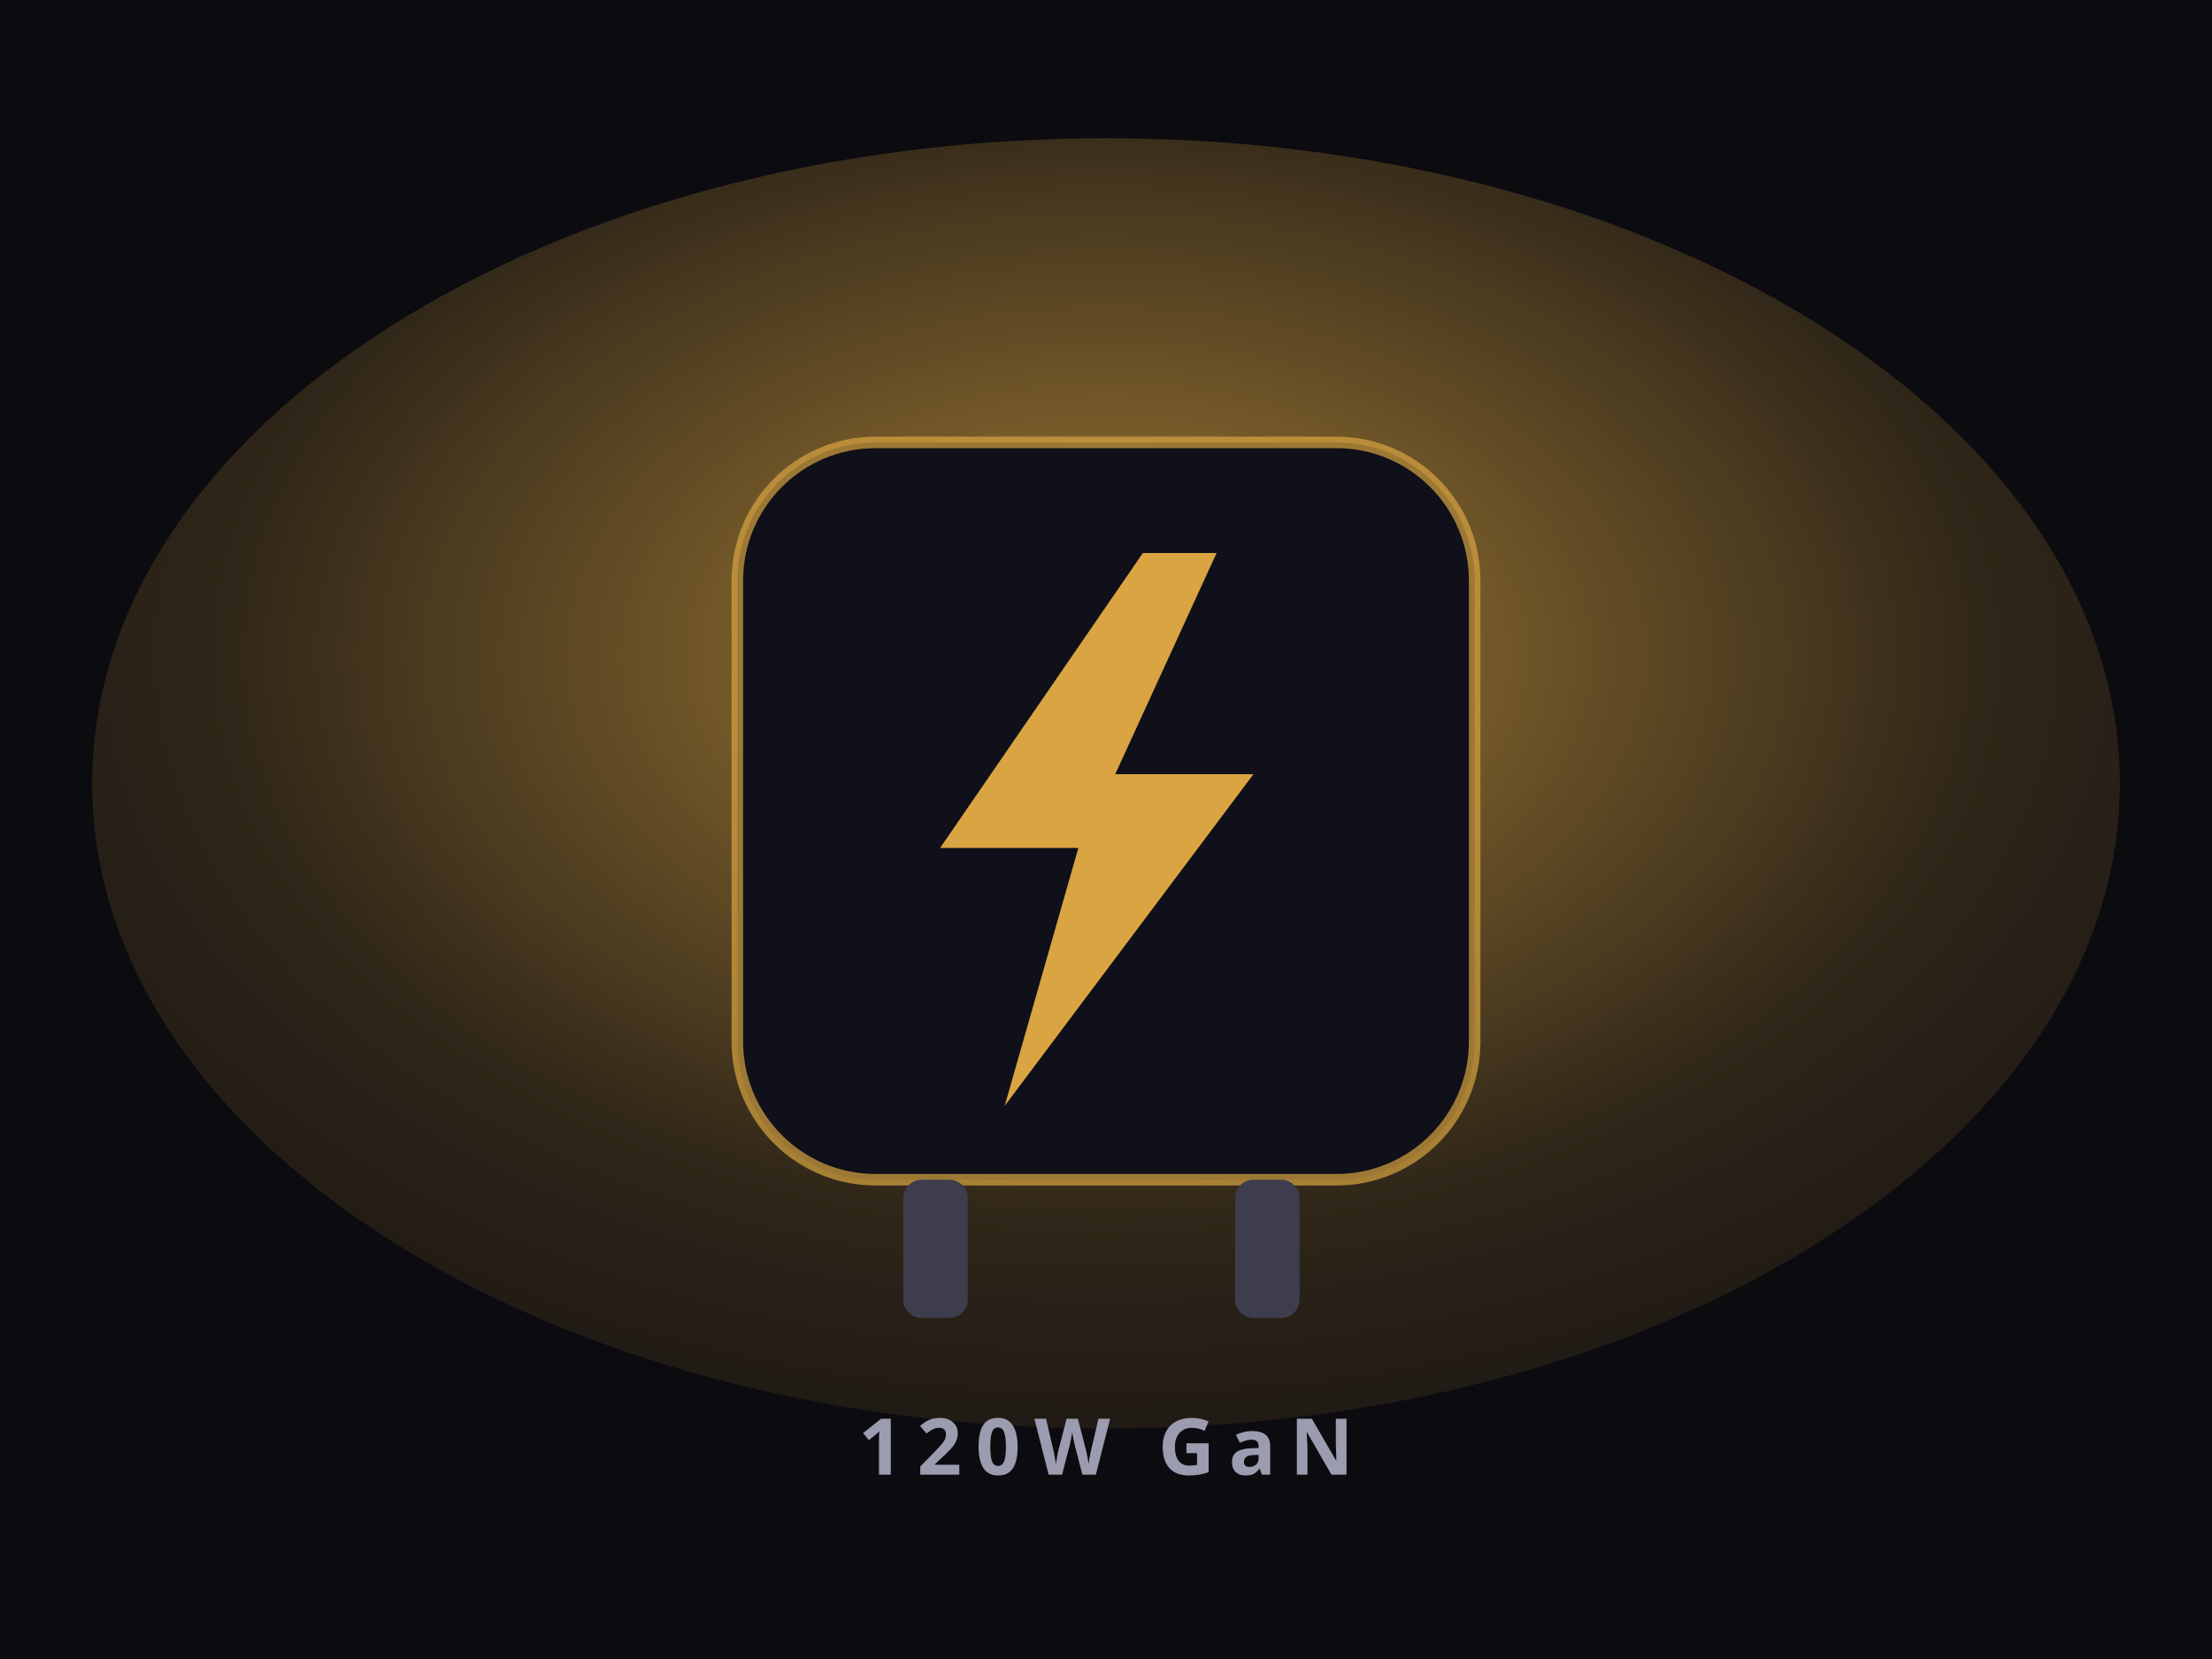
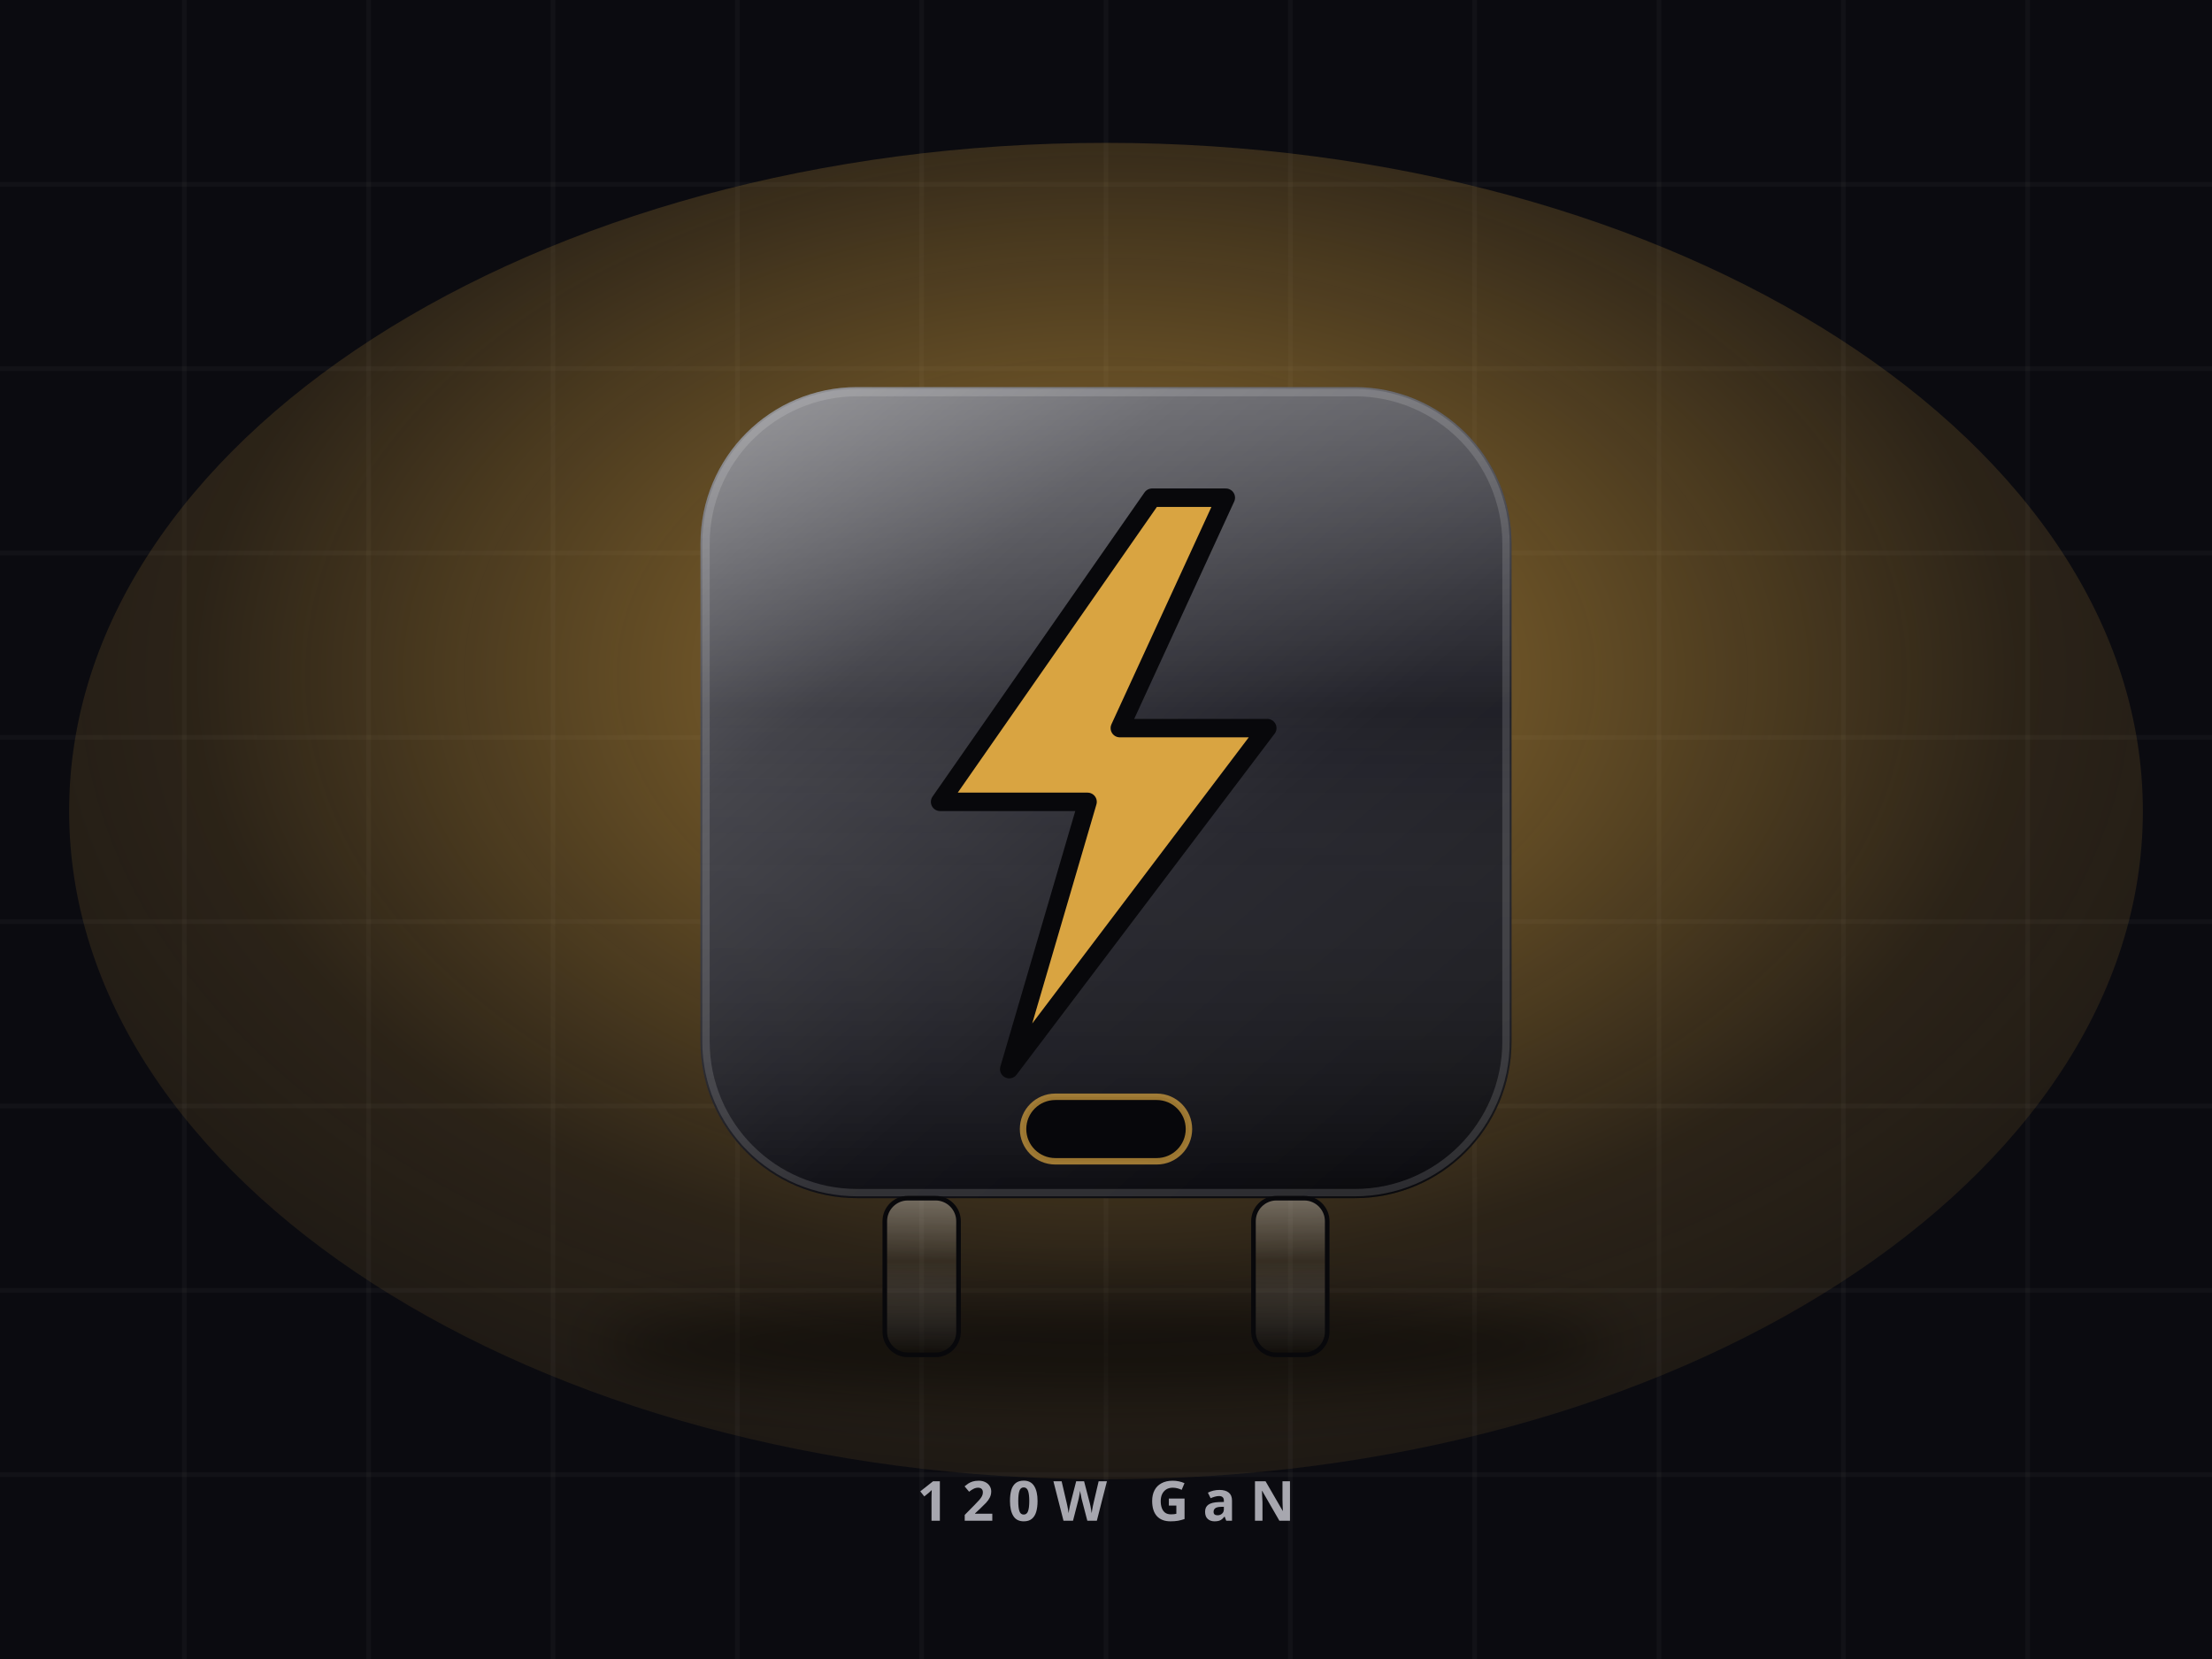
<svg xmlns="http://www.w3.org/2000/svg" viewBox="0 0 480 360" role="img" aria-label="">
  <defs>
-     <radialGradient id="ag" cx="0.5" cy="0.4" r="0.8">
-       <stop offset="0" stop-color="#d9a441" stop-opacity="0.75" />
-       <stop offset="0.55" stop-color="#d9a441" stop-opacity="0.18" />
+     <radialGradient id="agchargerd9a44116161e" cx="0.5" cy="0.4" r="0.8">
+       <stop offset="0" stop-color="#d9a441" stop-opacity="0.7" />
+       <stop offset="0.55" stop-color="#d9a441" stop-opacity="0.16" />
      <stop offset="1" stop-color="#d9a441" stop-opacity="0" />
    </radialGradient>
-     <linearGradient id="al" x1="0" y1="0" x2="1" y2="0">
+     <linearGradient id="alchargerd9a44116161e" x1="0" y1="0" x2="1" y2="0">
      <stop offset="0" stop-color="#d9a441" stop-opacity="0" />
      <stop offset="0.5" stop-color="#d9a441" />
      <stop offset="1" stop-color="#d9a441" stop-opacity="0" />
    </linearGradient>
+     <linearGradient id="mbchargerd9a44116161e" x1="0" y1="0" x2="0.85" y2="1">
+       <stop offset="0" stop-color="#737378" />
+       <stop offset="0.3" stop-color="#37373e" />
+       <stop offset="0.65" stop-color="#16161e" />
+       <stop offset="1" stop-color="#0d0d12" />
+     </linearGradient>
+     <linearGradient id="mtchargerd9a44116161e" x1="0" y1="0" x2="0" y2="1">
+       <stop offset="0" stop-color="#ffffff" stop-opacity="0.3" />
+       <stop offset="0.4" stop-color="#ffffff" stop-opacity="0.05" />
+       <stop offset="1" stop-color="#000000" stop-opacity="0.3" />
+     </linearGradient>
+     <radialGradient id="glchargerd9a44116161e" cx="0.38" cy="0.32" r="0.95">
+       <stop offset="0" stop-color="#39414f" />
+       <stop offset="0.4" stop-color="#12151d" />
+       <stop offset="1" stop-color="#04040a" />
+     </radialGradient>
+     <filter id="fzchargerd9a44116161e" x="-60%" y="-60%" width="220%" height="220%">
+       <feGaussianBlur stdDeviation="6" />
+     </filter>
  </defs>
  <rect width="480" height="360" fill="#0b0b10" />
-   <ellipse cx="240" cy="170" rx="220" ry="140" fill="url(#ag)" />
-   <rect x="160" y="96" width="160" height="160" rx="30" fill="#10101a" stroke="#d9a441" stroke-opacity="0.7" stroke-width="2.5" />
-   <path d="M248 120 l-44 64 h30 l-16 56 l54 -72 h-30 l22 -48z" fill="#d9a441" />
-   <rect x="196" y="256" width="14" height="30" rx="4" fill="#3d3d4e" />
-   <rect x="268" y="256" width="14" height="30" rx="4" fill="#3d3d4e" />
-   <text x="240" y="320" font-family="sans-serif" font-size="17" font-weight="700" fill="#9c9cb0" text-anchor="middle" letter-spacing="3">120W GaN</text>
+   <path d="M40 0 V360" stroke="#ffffff" stroke-opacity="0.03" />
+   <path d="M80 0 V360" stroke="#ffffff" stroke-opacity="0.03" />
+   <path d="M120 0 V360" stroke="#ffffff" stroke-opacity="0.03" />
+   <path d="M160 0 V360" stroke="#ffffff" stroke-opacity="0.03" />
+   <path d="M200 0 V360" stroke="#ffffff" stroke-opacity="0.03" />
+   <path d="M240 0 V360" stroke="#ffffff" stroke-opacity="0.03" />
+   <path d="M280 0 V360" stroke="#ffffff" stroke-opacity="0.03" />
+   <path d="M320 0 V360" stroke="#ffffff" stroke-opacity="0.03" />
+   <path d="M360 0 V360" stroke="#ffffff" stroke-opacity="0.03" />
+   <path d="M400 0 V360" stroke="#ffffff" stroke-opacity="0.03" />
+   <path d="M440 0 V360" stroke="#ffffff" stroke-opacity="0.03" />
+   <path d="M0 40 H480" stroke="#ffffff" stroke-opacity="0.03" />
+   <path d="M0 80 H480" stroke="#ffffff" stroke-opacity="0.03" />
+   <path d="M0 120 H480" stroke="#ffffff" stroke-opacity="0.03" />
+   <path d="M0 160 H480" stroke="#ffffff" stroke-opacity="0.03" />
+   <path d="M0 200 H480" stroke="#ffffff" stroke-opacity="0.03" />
+   <path d="M0 240 H480" stroke="#ffffff" stroke-opacity="0.03" />
+   <path d="M0 280 H480" stroke="#ffffff" stroke-opacity="0.03" />
+   <path d="M0 320 H480" stroke="#ffffff" stroke-opacity="0.03" />
+   <ellipse cx="240" cy="176" rx="225" ry="145" fill="url(#agchargerd9a44116161e)" />
+   <ellipse cx="240" cy="292" rx="110" ry="10" fill="#000" opacity="0.45" filter="url(#fzchargerd9a44116161e)" />
+   <rect x="152" y="84" width="176" height="176" rx="34" fill="url(#mbchargerd9a44116161e)" />
+   <rect x="152" y="84" width="176" height="176" rx="34" fill="url(#mtchargerd9a44116161e)" />
+   <rect x="153.2" y="85.2" width="173.6" height="173.6" rx="32.8" fill="none" stroke="#ffffff" stroke-opacity="0.14" stroke-width="1.6" />
+   <path d="M250 108 l-46 66 h32 l-17 58 l56 -74 h-32 l23 -50z" fill="#d9a441" stroke="#08080b" stroke-width="4" stroke-linejoin="round" />
+   <rect x="192" y="260" width="16" height="34" rx="5" fill="url(#mtchargerd9a44116161e)" stroke="#08080b" stroke-width="1" />
+   <rect x="272" y="260" width="16" height="34" rx="5" fill="url(#mtchargerd9a44116161e)" stroke="#08080b" stroke-width="1" />
+   <rect x="222" y="176" width="36" height="14" rx="7" fill="#07070b" stroke="#d9a441" stroke-opacity="0.7" stroke-width="1.4" transform="translate(0 62)" />
+   <text x="240" y="330" font-family="sans-serif" font-size="12" font-weight="700" fill="#e9e9f2" opacity="0.7" text-anchor="middle" letter-spacing="3">120W GaN</text>
</svg>
